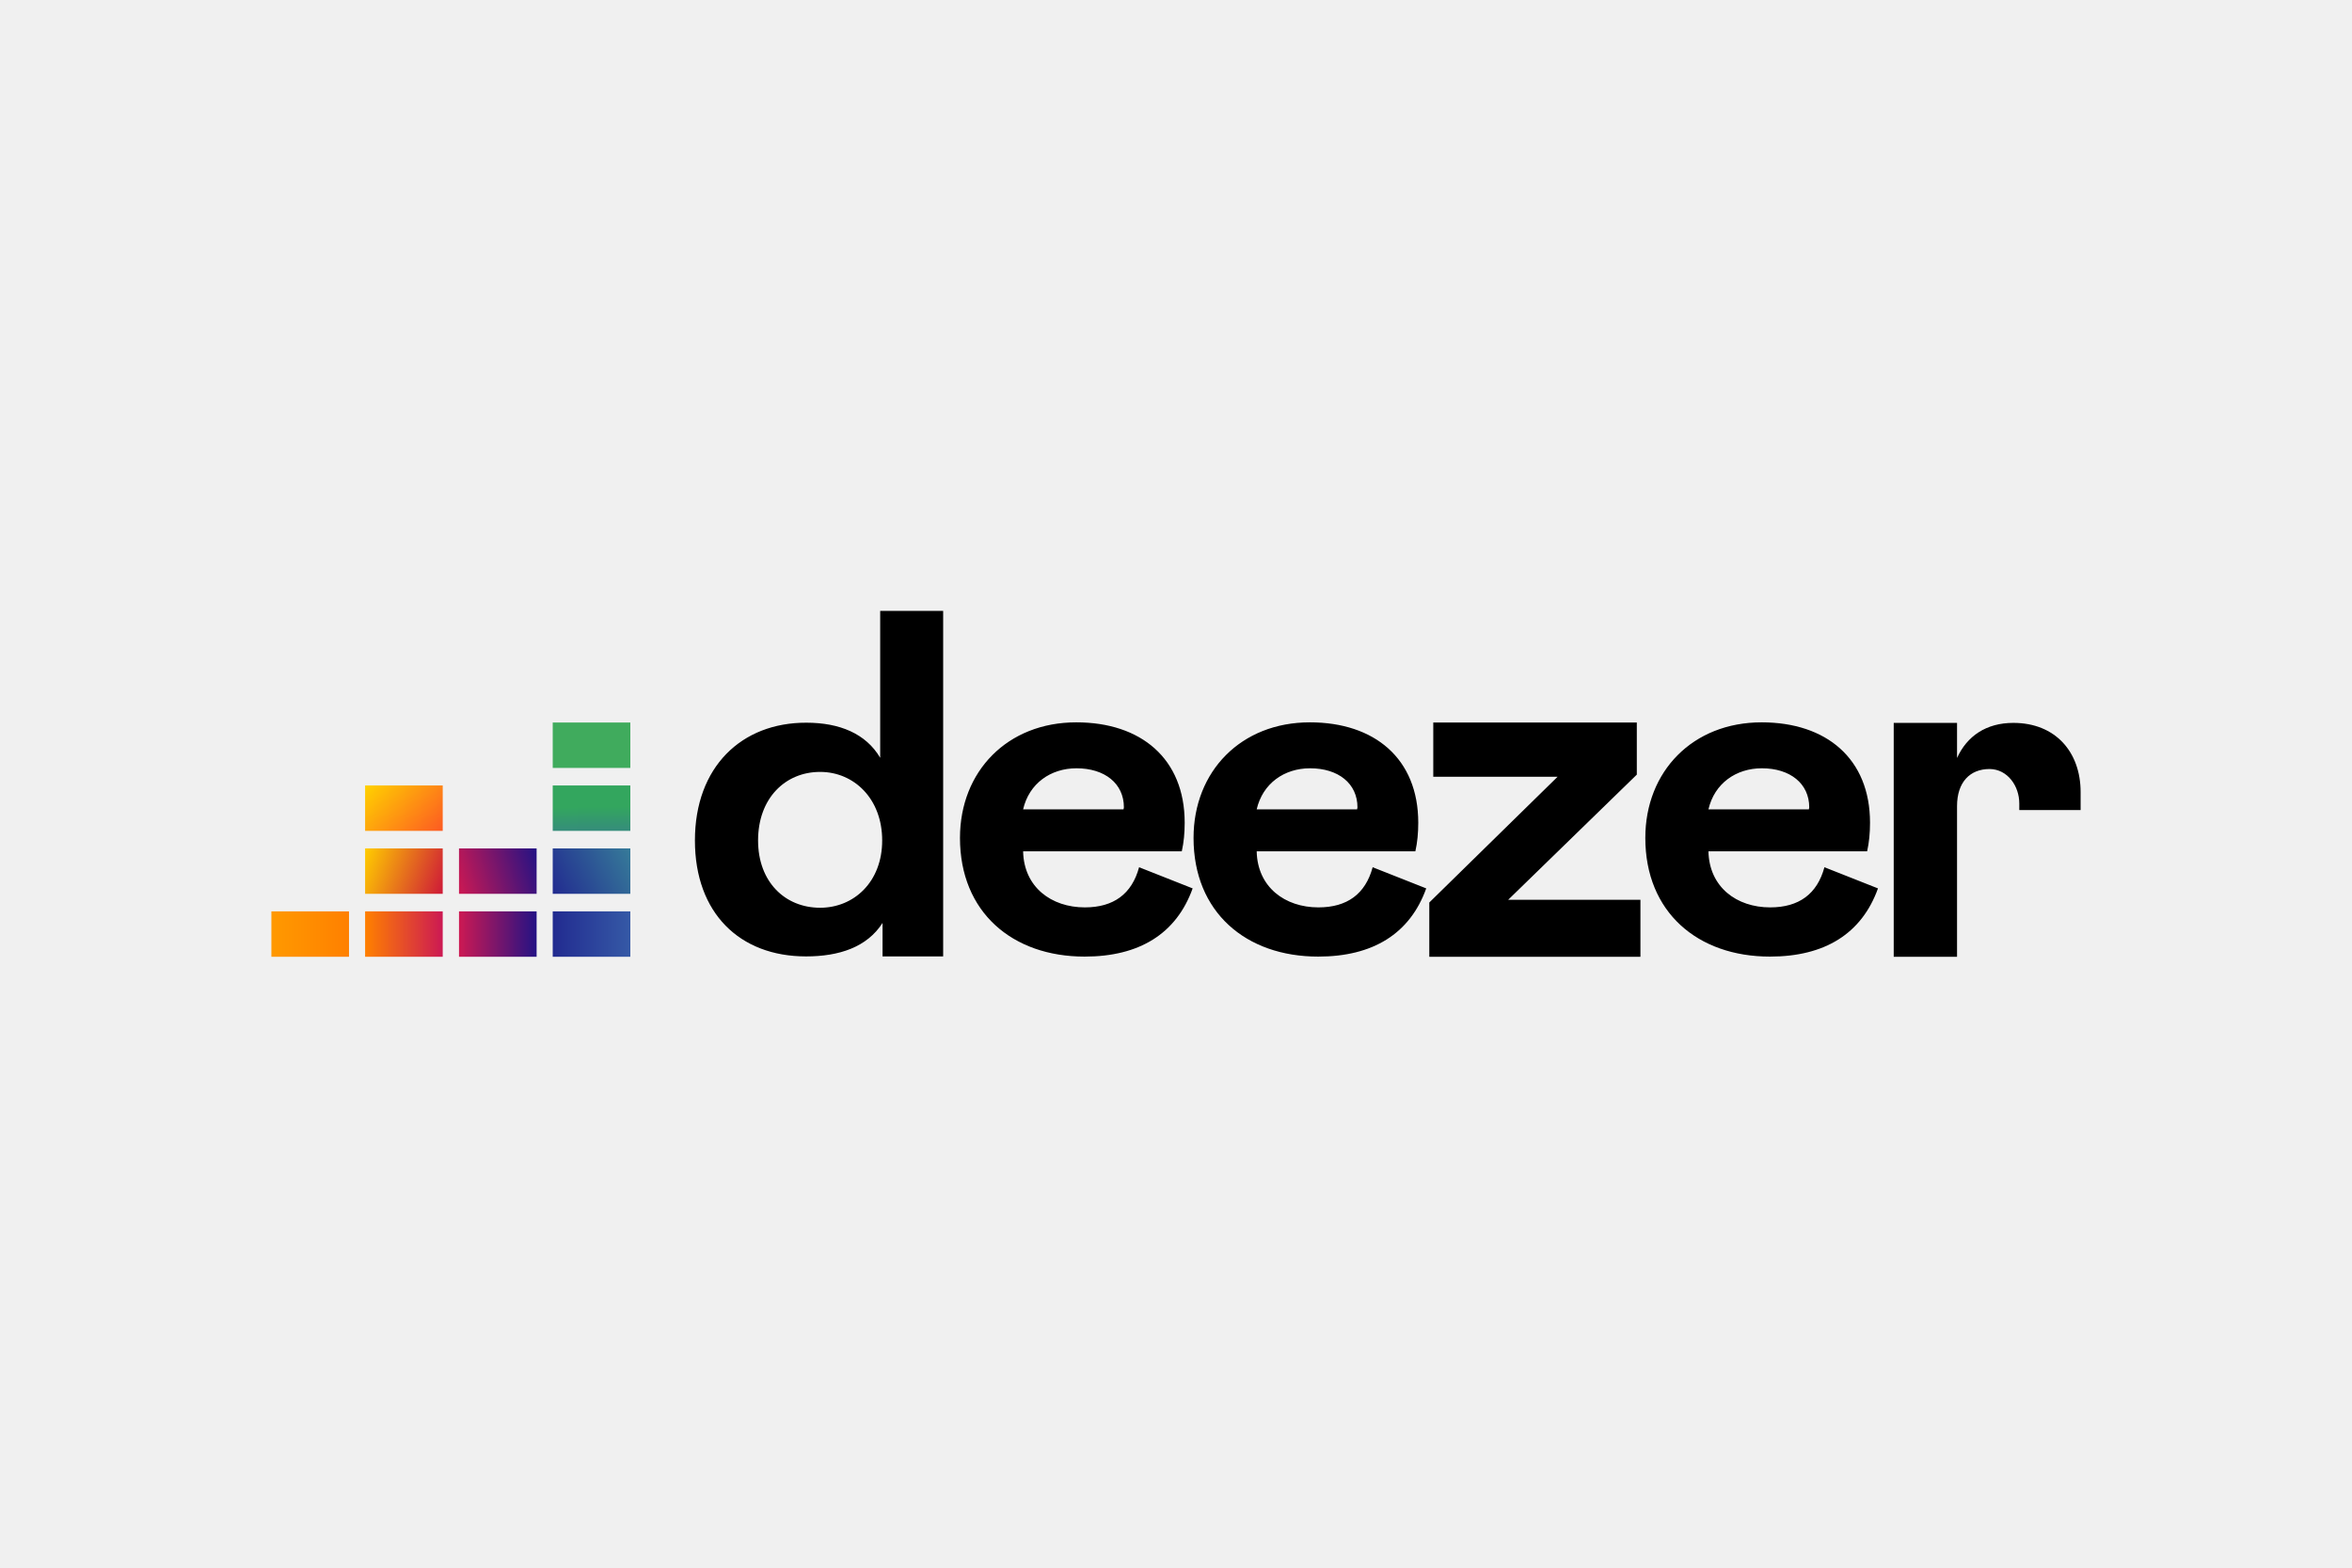
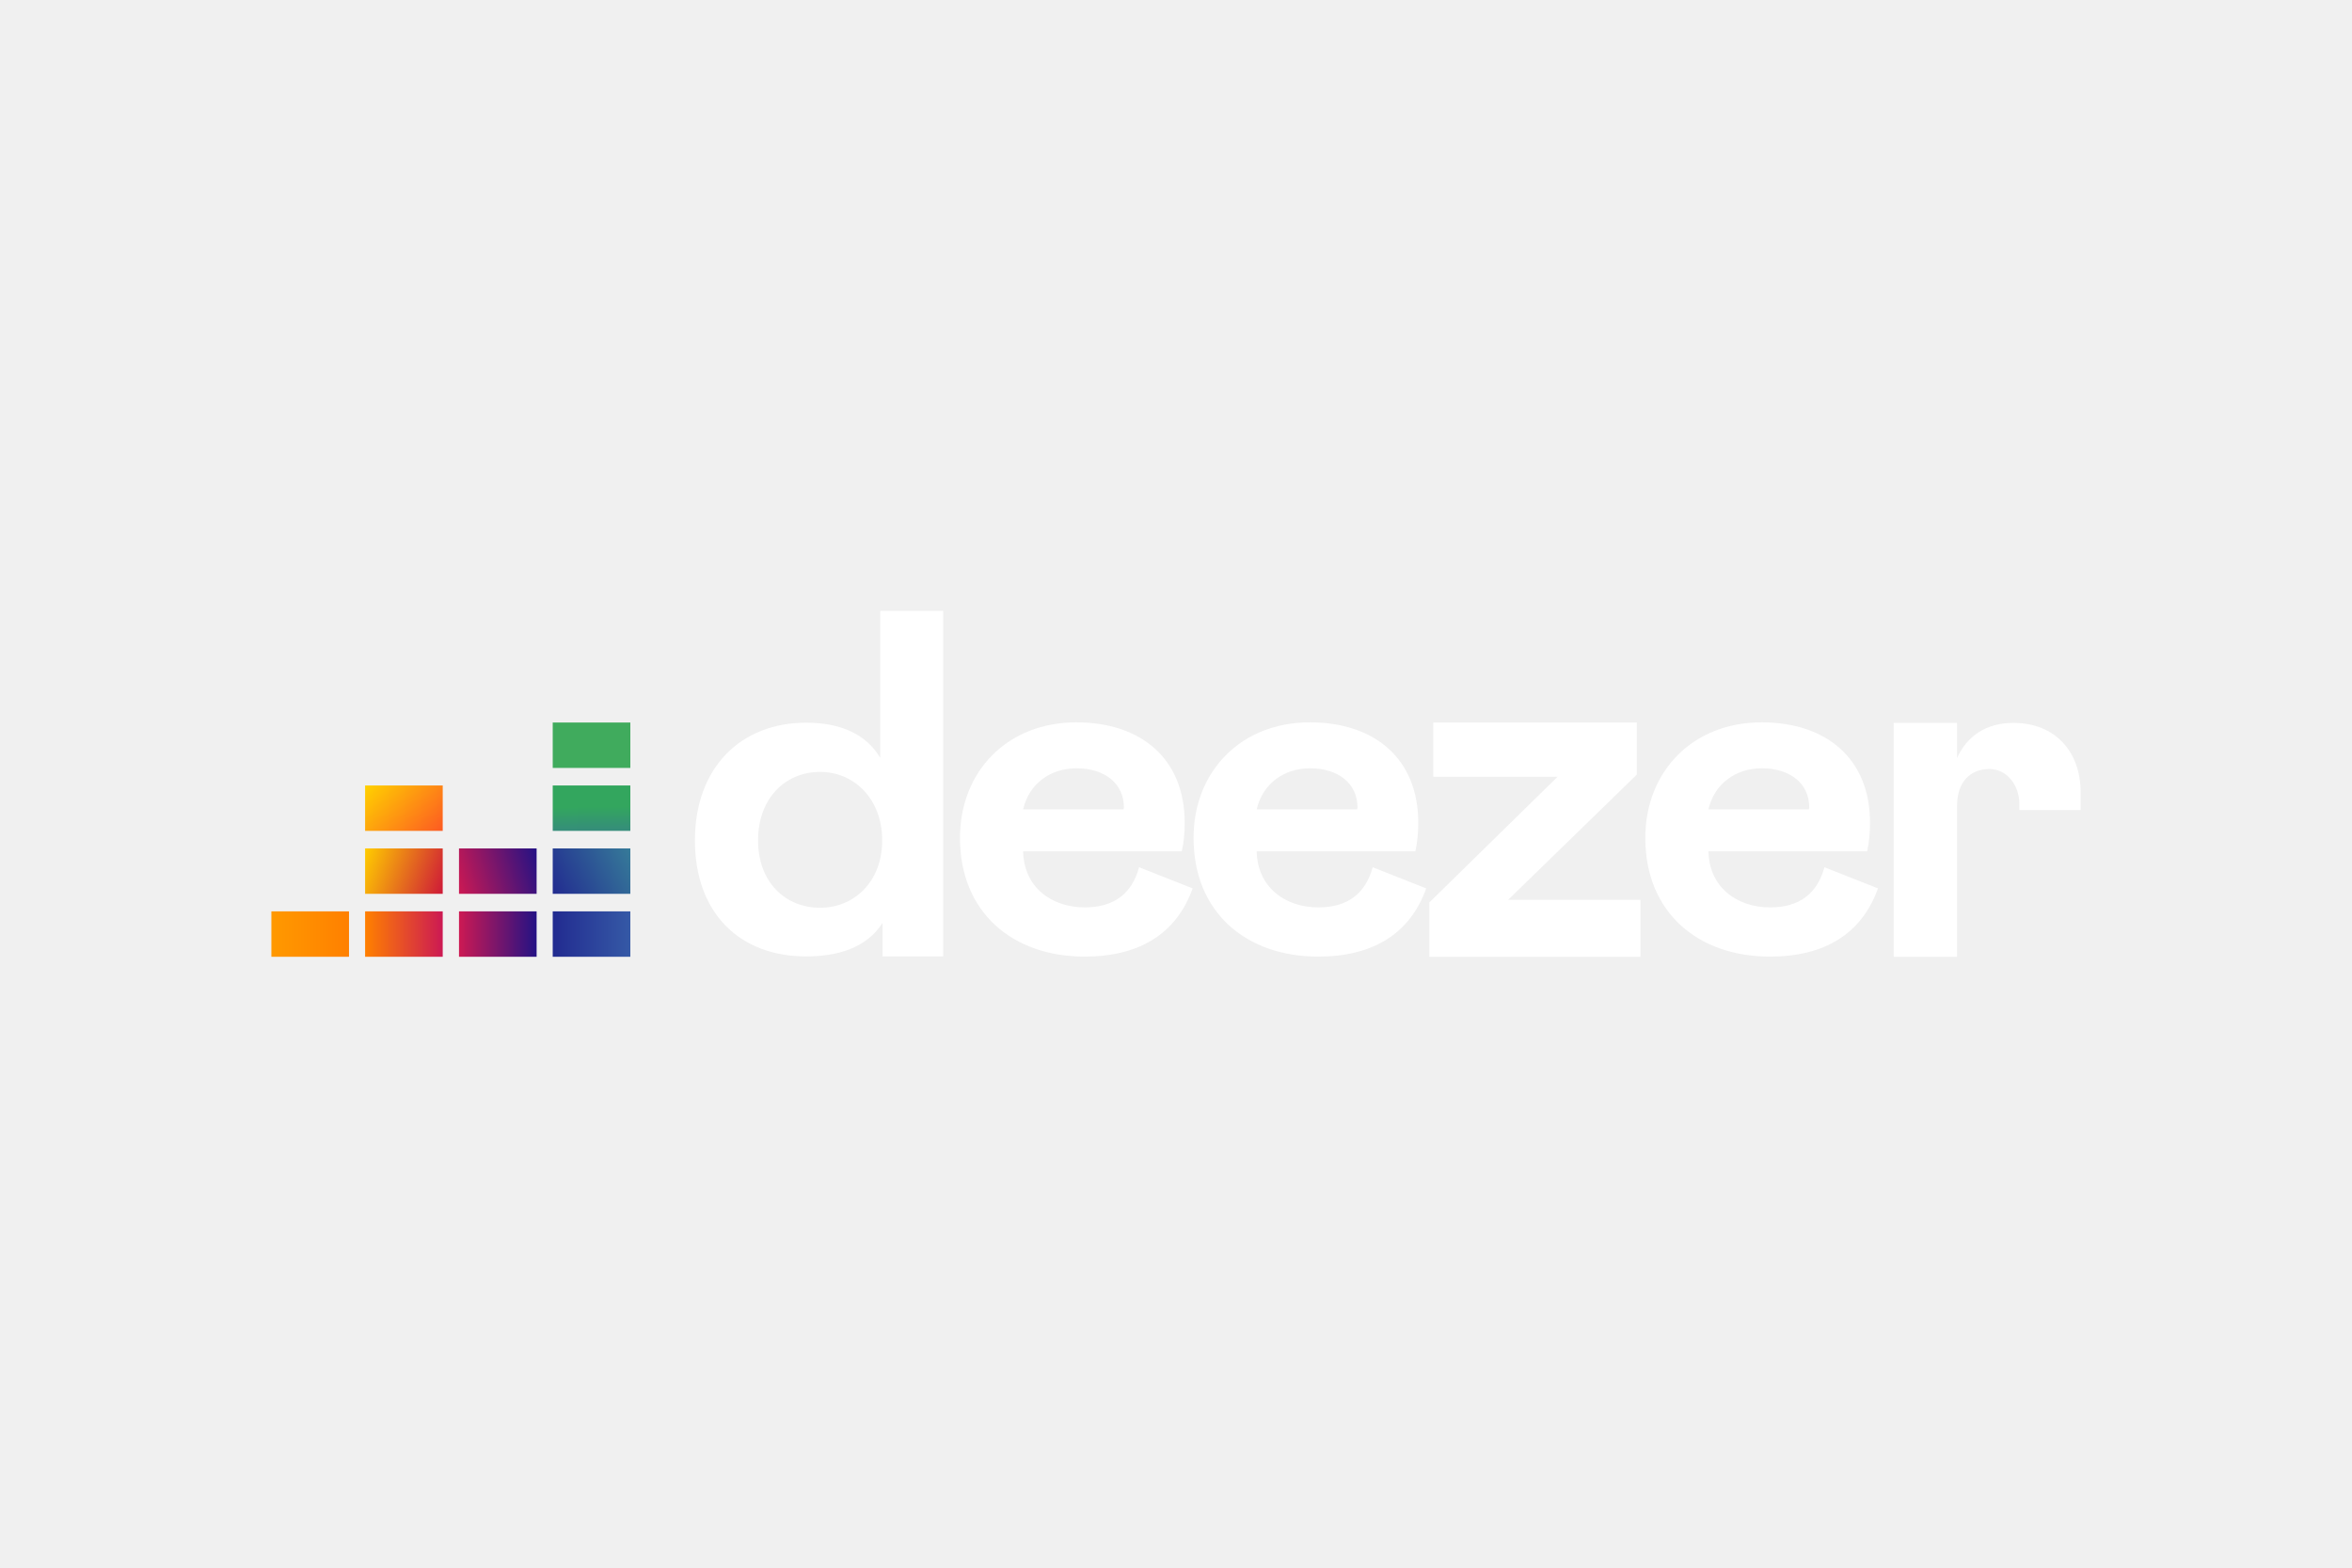
- <svg xmlns="http://www.w3.org/2000/svg" height="800" width="1200" viewBox="-150 -47.8 1300 286.8">
-   <g transform="translate(0 86.8)">
-     <path d="M234.1 40.1c0 40.1 24.7 64.1 61.4 64.1 18.3 0 33.7-5.1 42.3-18.5v18.5h33.5v-191h-34.8v81.2C328.6-19 314-25 295.7-25c-35.8-.1-61.6 24.4-61.6 65.1zm103.5 0c0 22.9-15.6 37.2-34.3 37.2-19.4 0-34.3-14.3-34.3-37.2 0-23.3 15-37.9 34.3-37.9 18.7 0 34.3 14.8 34.3 37.9zm142 14.8c-4 14.8-14.1 22.2-30 22.2-18.5 0-33.7-11.2-34.1-31h87.7c1.1-4.9 1.6-10.1 1.6-15.8 0-35.5-24.2-55.5-59.9-55.5-38.1 0-64.3 27.1-64.3 63.9 0 41 28.9 65.6 68.9 65.6 30.2 0 50.7-12.6 59.7-37.7zm-64.1-32C418.8 8.6 430.7.2 445 .2c15.6 0 26.2 8.4 26.2 21.6l-.2 1.1zm193.2 32c-4 14.8-14.1 22.2-30 22.2-18.5 0-33.7-11.2-34.1-31h87.7c1.1-4.9 1.6-10.1 1.6-15.8 0-35.5-24.2-55.5-59.9-55.5-38.1 0-64.3 27.1-64.3 63.9 0 41 28.9 65.6 68.9 65.6 30.2 0 50.7-12.6 59.7-37.7zm-64.1-32C547.9 8.6 559.8.2 574.1.2c15.6 0 26.2 8.4 26.2 21.6l-.2 1.1zm212.1 81.5V72.9h-73.1l71.1-69.2v-28.8H642.2v30h68.7L640 74.4v30zm101.7-49.5c-4 14.8-14.1 22.2-30 22.2-18.5 0-33.7-11.2-34.1-31H882c1.1-4.9 1.6-10.1 1.6-15.8 0-35.5-24.2-55.5-59.9-55.5-38.1 0-64.3 27.1-64.3 63.9 0 41 28.9 65.6 68.9 65.6 30.2 0 50.7-12.6 59.7-37.7zm-64.1-32C797.6 8.6 809.5.2 823.8.2 839.4.2 850 8.6 850 21.8l-.2 1.1z" />
-     <path fill-rule="evenodd" clip-rule="evenodd" fill="#40ab5d" d="M155.5-25.1h42.9V0h-42.9z" />
-     <linearGradient gradientTransform="matrix(1.8318 0 0 -1.8318 381.813 477.953)" y2="255.826" x2="-111.943" y1="241.804" x1="-111.722" gradientUnits="userSpaceOnUse" id="a">
-       <stop offset="0" stop-color="#358c7b" />
-       <stop offset=".526" stop-color="#33a65e" />
+ <svg xmlns="http://www.w3.org/2000/svg" width="1200" height="800" viewBox="0 0 1200 800" fill="none">
+   <path d="M354.555 428.892C354.555 465.908 377.355 488.062 411.232 488.062C428.124 488.062 442.339 483.354 450.278 470.985V488.062H481.201V311.754H449.078V386.708C441.785 374.339 428.309 368.8 411.416 368.8C378.37 368.708 354.555 391.323 354.555 428.892ZM450.093 428.892C450.093 450.031 435.693 463.231 418.432 463.231C400.524 463.231 386.77 450.031 386.77 428.892C386.77 407.385 400.616 393.908 418.432 393.908C435.693 393.908 450.093 407.569 450.093 428.892ZM581.17 442.554C577.478 456.215 568.155 463.046 553.478 463.046C536.401 463.046 522.37 452.708 522.001 434.431H602.955C603.97 429.908 604.432 425.108 604.432 419.846C604.432 387.077 582.093 368.615 549.139 368.615C513.97 368.615 489.785 393.631 489.785 427.6C489.785 465.446 516.462 488.154 553.385 488.154C581.262 488.154 600.185 476.523 608.493 453.354L581.17 442.554ZM522.001 413.015C525.047 399.815 536.032 392.062 549.232 392.062C563.632 392.062 573.416 399.815 573.416 412L573.232 413.015H522.001ZM700.339 442.554C696.647 456.215 687.324 463.046 672.647 463.046C655.57 463.046 641.539 452.708 641.17 434.431H722.124C723.139 429.908 723.601 425.108 723.601 419.846C723.601 387.077 701.262 368.615 668.309 368.615C633.139 368.615 608.955 393.631 608.955 427.6C608.955 465.446 635.632 488.154 672.555 488.154C700.432 488.154 719.355 476.523 727.662 453.354L700.339 442.554ZM641.17 413.015C644.216 399.815 655.201 392.062 668.401 392.062C682.801 392.062 692.585 399.815 692.585 412L692.401 413.015H641.17ZM836.955 488.246V459.169H769.478L835.109 395.292V368.708H731.262V396.4H794.678L729.232 460.554V488.246H836.955ZM930.832 442.554C927.139 456.215 917.816 463.046 903.139 463.046C886.062 463.046 872.032 452.708 871.662 434.431H952.616C953.632 429.908 954.093 425.108 954.093 419.846C954.093 387.077 931.755 368.615 898.801 368.615C863.632 368.615 839.447 393.631 839.447 427.6C839.447 465.446 866.124 488.154 903.047 488.154C930.924 488.154 949.847 476.523 958.155 453.354L930.832 442.554ZM871.662 413.015C874.708 399.815 885.693 392.062 898.893 392.062C913.293 392.062 923.078 399.815 923.078 412L922.893 413.015H871.662Z" fill="white" />
+   <path fill-rule="evenodd" clip-rule="evenodd" d="M282 368.708H321.6V391.877H282V368.708Z" fill="#40AB5D" />
+   <path fill-rule="evenodd" clip-rule="evenodd" d="M282 400.831H321.6V424H282V400.831Z" fill="url(#paint0_linear_2626_27)" />
+   <path fill-rule="evenodd" clip-rule="evenodd" d="M282 432.954H321.6V456.123H282V432.954Z" fill="url(#paint1_linear_2626_27)" />
+   <path fill-rule="evenodd" clip-rule="evenodd" d="M138.461 465.077H178.061V488.246H138.461V465.077Z" fill="url(#paint2_linear_2626_27)" />
+   <path fill-rule="evenodd" clip-rule="evenodd" d="M186.277 465.077H225.877V488.246H186.277V465.077Z" fill="url(#paint3_linear_2626_27)" />
+   <path fill-rule="evenodd" clip-rule="evenodd" d="M234.184 465.077H273.784V488.246H234.184V465.077Z" fill="url(#paint4_linear_2626_27)" />
+   <path fill-rule="evenodd" clip-rule="evenodd" d="M282 465.077H321.6V488.246H282V465.077Z" fill="url(#paint5_linear_2626_27)" />
+   <path fill-rule="evenodd" clip-rule="evenodd" d="M234.184 432.954H273.784V456.123H234.184V432.954Z" fill="url(#paint6_linear_2626_27)" />
+   <path fill-rule="evenodd" clip-rule="evenodd" d="M186.277 432.954H225.877V456.123H186.277V432.954Z" fill="url(#paint7_linear_2626_27)" />
+   <path fill-rule="evenodd" clip-rule="evenodd" d="M186.277 400.831H225.877V424H186.277V400.831Z" fill="url(#paint8_linear_2626_27)" />
+   <path d="M1030.25 409.97V413.385H1061.54V404.246C1061.54 383.754 1048.71 368.893 1027.2 368.893C1013.35 368.893 1003.57 375.631 998.491 386.8V368.893H966.184V488.246H998.491V411.354C998.491 399.17 1005.05 392.431 1015.11 392.431C1024.34 392.523 1030.25 401.2 1030.25 409.97Z" fill="white" />
+   <defs>
+     <linearGradient id="paint0_linear_2626_27" x1="301.994" y1="424.2" x2="301.621" y2="400.49" gradientUnits="userSpaceOnUse">
+       <stop stop-color="#358C7B" />
+       <stop offset="0.526" stop-color="#33A65E" />
    </linearGradient>
-     <path fill="url(#a)" fill-rule="evenodd" clip-rule="evenodd" d="M155.5 9.7h42.9v25.1h-42.9z" />
-     <linearGradient gradientTransform="matrix(1.8318 0 0 -1.8318 381.813 477.953)" y2="235.917" x2="-99.772" y1="223.628" x1="-123.891" gradientUnits="userSpaceOnUse" id="b">
-       <stop offset="0" stop-color="#222b90" />
-       <stop offset="1" stop-color="#367b99" />
+     <linearGradient id="paint1_linear_2626_27" x1="281.418" y1="454.934" x2="322.201" y2="434.154" gradientUnits="userSpaceOnUse">
+       <stop stop-color="#222B90" />
+       <stop offset="1" stop-color="#367B99" />
    </linearGradient>
-     <path fill="url(#b)" fill-rule="evenodd" clip-rule="evenodd" d="M155.5 44.5h42.9v25.1h-42.9z" />
-     <linearGradient gradientTransform="matrix(1.8318 0 0 -1.8318 381.813 477.953)" y2="210.773" x2="-185.032" y1="210.773" x1="-208.432" gradientUnits="userSpaceOnUse" id="c">
-       <stop offset="0" stop-color="#f90" />
-       <stop offset="1" stop-color="#ff8000" />
+     <linearGradient id="paint2_linear_2626_27" x1="138.468" y1="476.67" x2="178.035" y2="476.67" gradientUnits="userSpaceOnUse">
+       <stop stop-color="#FF9900" />
+       <stop offset="1" stop-color="#FF8000" />
    </linearGradient>
-     <path fill="url(#c)" fill-rule="evenodd" clip-rule="evenodd" d="M0 79.3h42.9v25.1H0z" />
-     <linearGradient gradientTransform="matrix(1.8318 0 0 -1.8318 381.813 477.953)" y2="210.773" x2="-156.732" y1="210.773" x1="-180.132" gradientUnits="userSpaceOnUse" id="d">
-       <stop offset="0" stop-color="#ff8000" />
-       <stop offset="1" stop-color="#cc1953" />
+     <linearGradient id="paint3_linear_2626_27" x1="186.321" y1="476.67" x2="225.888" y2="476.67" gradientUnits="userSpaceOnUse">
+       <stop stop-color="#FF8000" />
+       <stop offset="1" stop-color="#CC1953" />
    </linearGradient>
-     <path fill="url(#d)" fill-rule="evenodd" clip-rule="evenodd" d="M51.8 79.3h42.9v25.1H51.8z" />
-     <linearGradient gradientTransform="matrix(1.8318 0 0 -1.8318 381.813 477.953)" y2="210.773" x2="-128.432" y1="210.773" x1="-151.832" gradientUnits="userSpaceOnUse" id="e">
-       <stop offset="0" stop-color="#cc1953" />
+     <linearGradient id="paint4_linear_2626_27" x1="234.172" y1="476.67" x2="273.739" y2="476.67" gradientUnits="userSpaceOnUse">
+       <stop stop-color="#CC1953" />
      <stop offset="1" stop-color="#241284" />
    </linearGradient>
-     <path fill="url(#e)" fill-rule="evenodd" clip-rule="evenodd" d="M103.7 79.3h42.9v25.1h-42.9z" />
-     <linearGradient gradientTransform="matrix(1.8318 0 0 -1.8318 381.813 477.953)" y2="210.773" x2="-100.16" y1="210.773" x1="-123.56" gradientUnits="userSpaceOnUse" id="f">
-       <stop offset="0" stop-color="#222b90" />
-       <stop offset="1" stop-color="#3559a6" />
+     <linearGradient id="paint5_linear_2626_27" x1="281.978" y1="476.67" x2="321.545" y2="476.67" gradientUnits="userSpaceOnUse">
+       <stop stop-color="#222B90" />
+       <stop offset="1" stop-color="#3559A6" />
    </linearGradient>
-     <path fill="url(#f)" fill-rule="evenodd" clip-rule="evenodd" d="M155.5 79.3h42.9v25.1h-42.9z" />
-     <linearGradient gradientTransform="matrix(1.8318 0 0 -1.8318 381.813 477.953)" y2="233.464" x2="-127.508" y1="226.081" x1="-152.755" gradientUnits="userSpaceOnUse" id="g">
-       <stop offset="0" stop-color="#cc1953" />
+     <linearGradient id="paint6_linear_2626_27" x1="232.611" y1="450.786" x2="275.301" y2="438.302" gradientUnits="userSpaceOnUse">
+       <stop stop-color="#CC1953" />
      <stop offset="1" stop-color="#241284" />
    </linearGradient>
-     <path fill="url(#g)" fill-rule="evenodd" clip-rule="evenodd" d="M103.7 44.5h42.9v25.1h-42.9z" />
-     <linearGradient gradientTransform="matrix(1.8318 0 0 -1.8318 381.813 477.953)" y2="225.211" x2="-155.899" y1="234.334" x1="-180.965" gradientUnits="userSpaceOnUse" id="h">
-       <stop offset=".003" stop-color="#fc0" />
-       <stop offset="1" stop-color="#ce1938" />
+     <linearGradient id="paint7_linear_2626_27" x1="184.912" y1="436.831" x2="227.296" y2="452.257" gradientUnits="userSpaceOnUse">
+       <stop offset="0.003" stop-color="#FFCC00" />
+       <stop offset="1" stop-color="#CE1938" />
    </linearGradient>
-     <path fill="url(#h)" fill-rule="evenodd" clip-rule="evenodd" d="M51.8 44.5h42.9v25.1H51.8z" />
-     <linearGradient gradientTransform="matrix(1.8318 0 0 -1.8318 381.813 477.953)" y2="239.791" x2="-158.699" y1="257.754" x1="-178.165" gradientUnits="userSpaceOnUse" id="i">
-       <stop offset=".003" stop-color="#ffd100" />
-       <stop offset="1" stop-color="#fd5a22" />
+     <linearGradient id="paint8_linear_2626_27" x1="189.647" y1="397.23" x2="222.562" y2="427.604" gradientUnits="userSpaceOnUse">
+       <stop offset="0.003" stop-color="#FFD100" />
+       <stop offset="1" stop-color="#FD5A22" />
    </linearGradient>
-     <path fill="url(#i)" fill-rule="evenodd" clip-rule="evenodd" d="M51.8 9.7h42.9v25.1H51.8z" />
-     <path d="M966.1 19.6v3.7h33.9v-9.9c0-22.2-13.9-38.3-37.2-38.3-15 0-25.6 7.3-31.1 19.4v-19.4h-35v129.3h35V21.1c0-13.2 7.1-20.5 18-20.5 10 .1 16.4 9.5 16.4 19z" />
-   </g>
+   </defs>
</svg>
